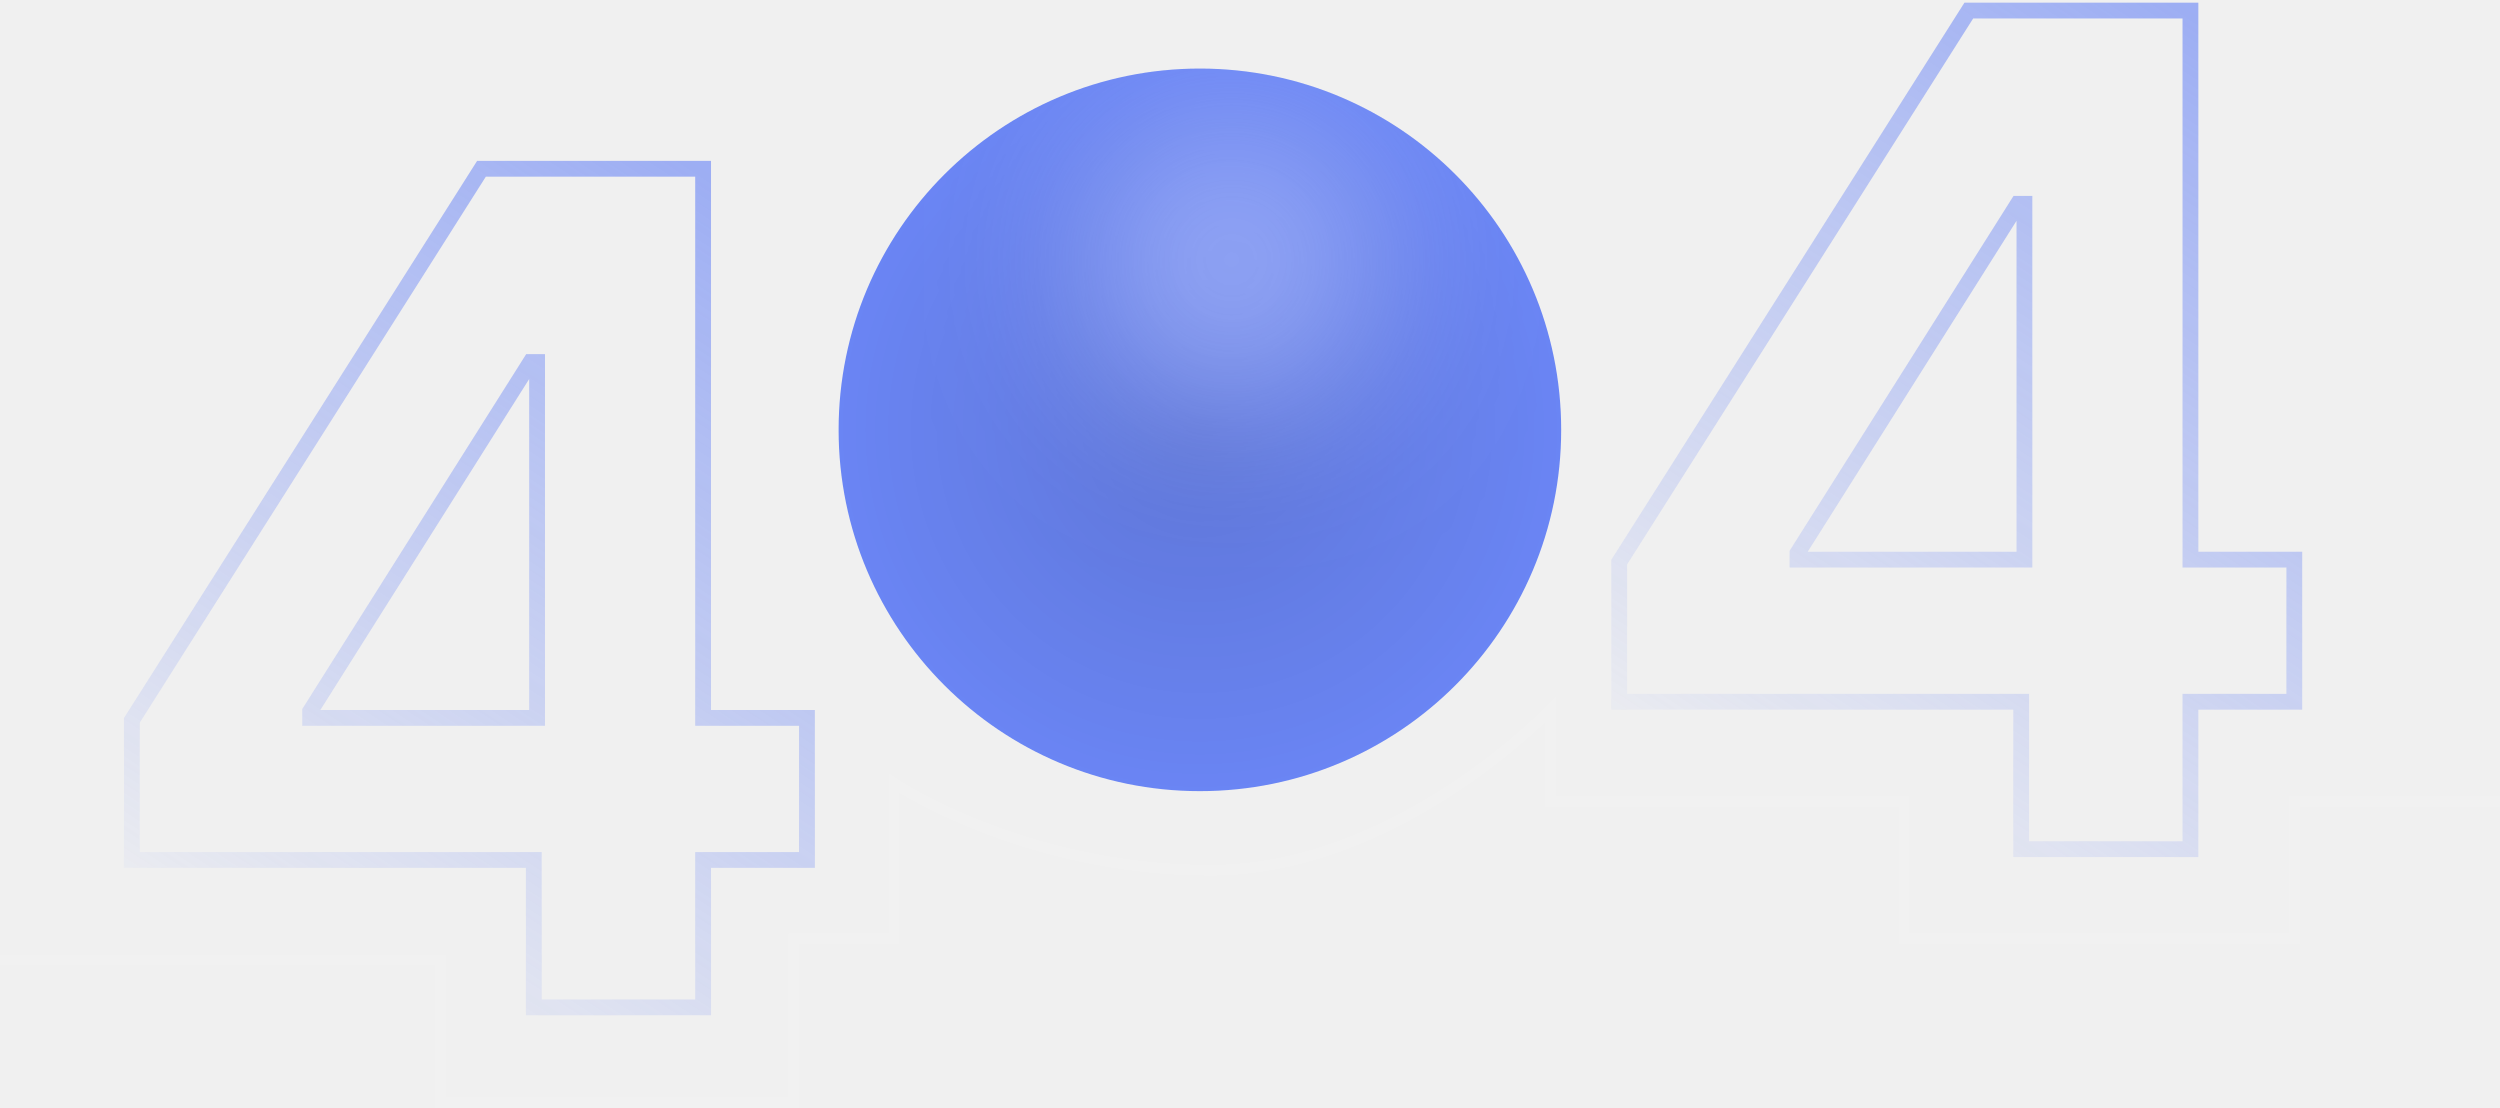
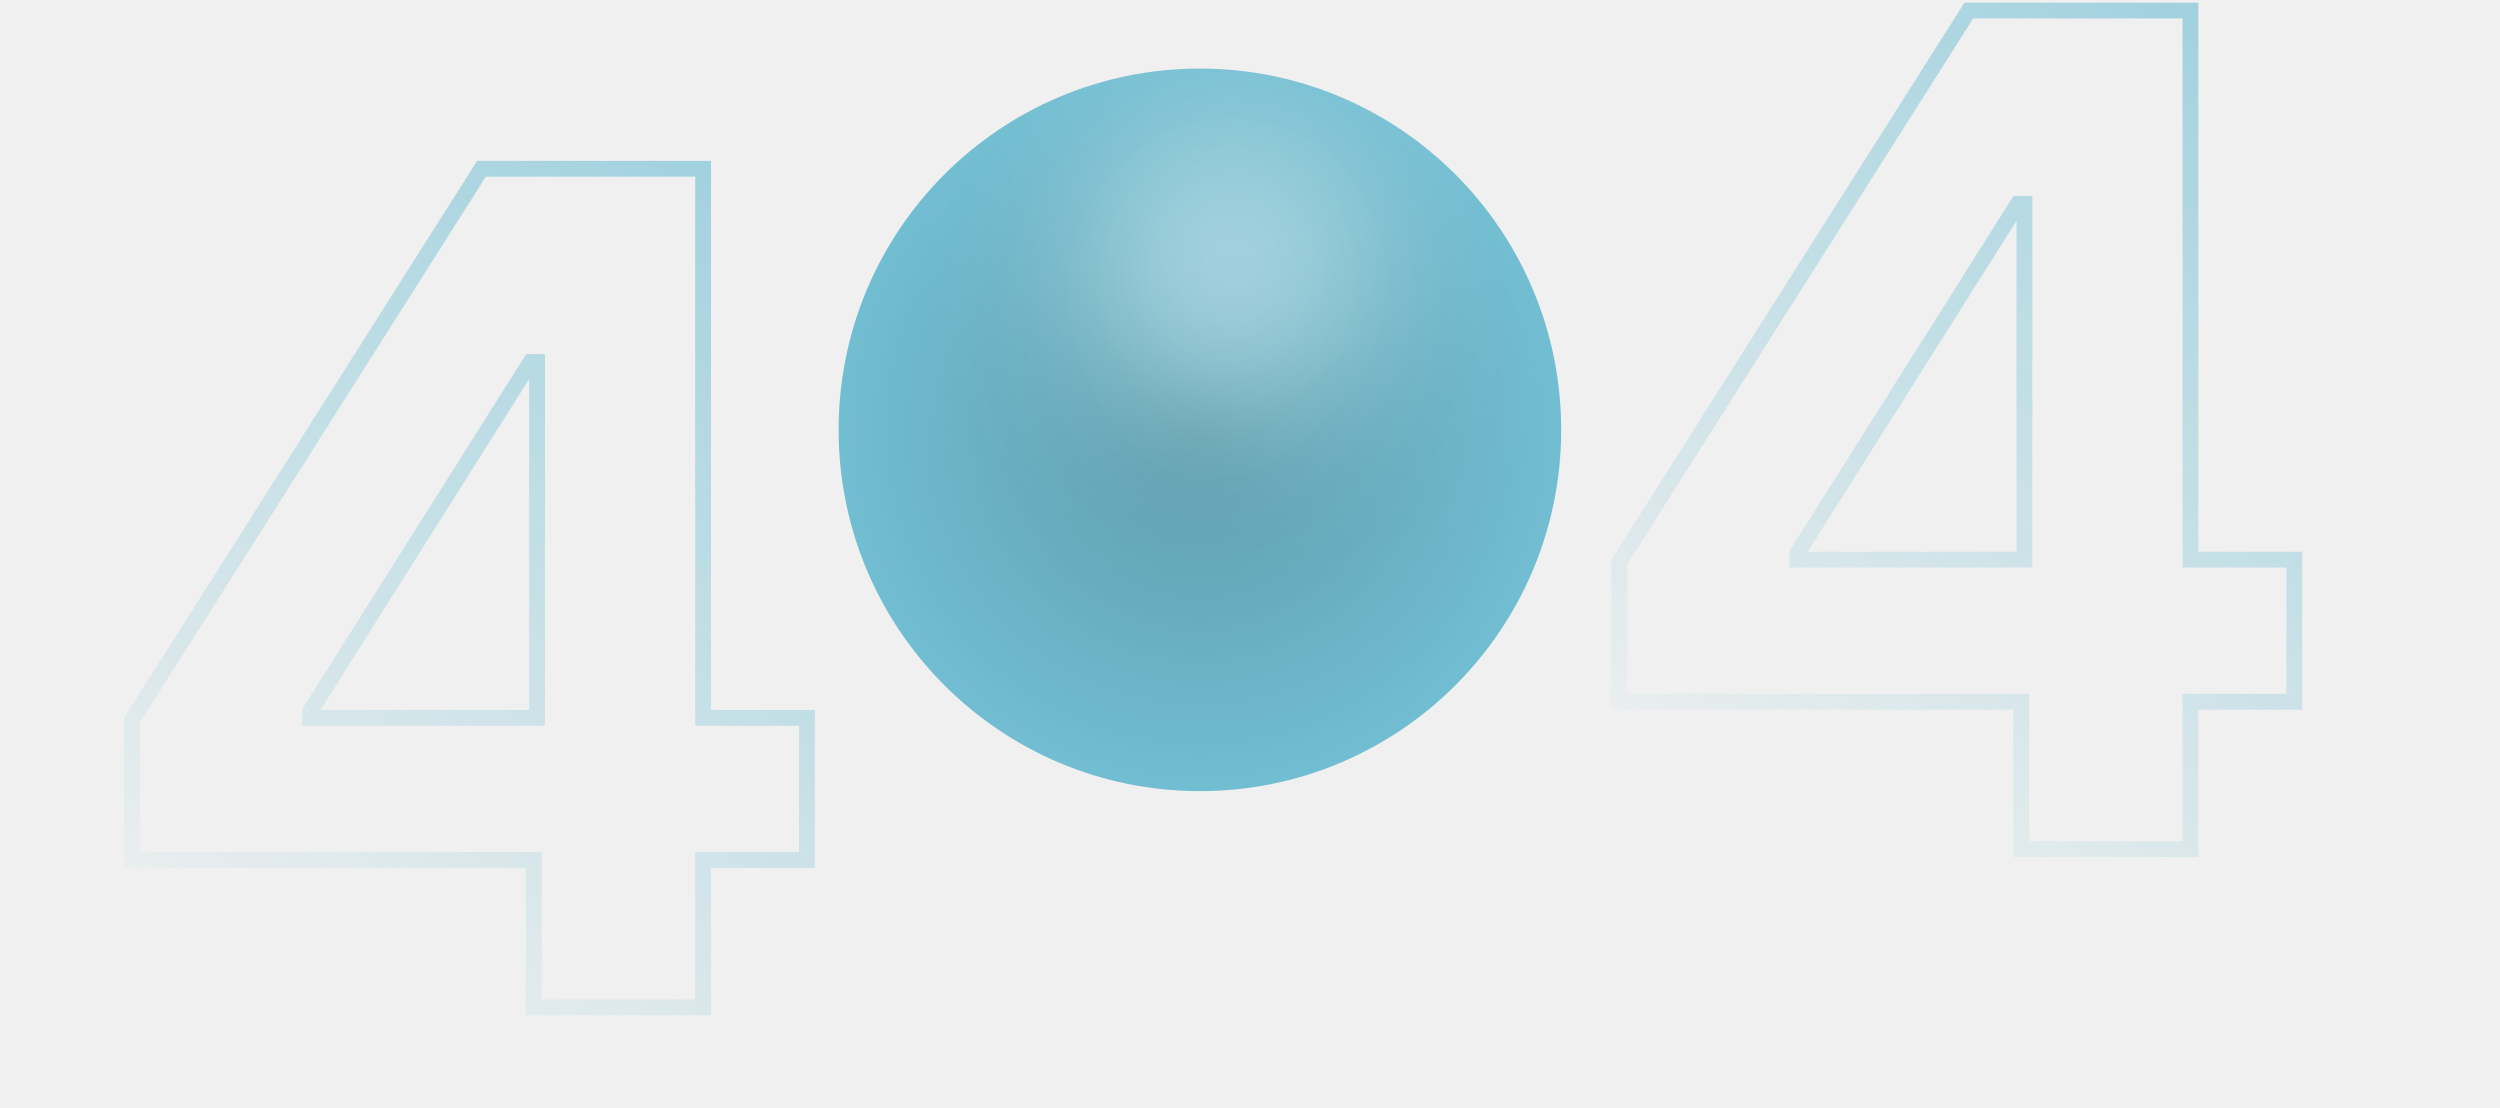
<svg xmlns="http://www.w3.org/2000/svg" xmlns:xlink="http://www.w3.org/1999/xlink" fill="none" height="210" viewBox="0 0 474 210" width="474">
  <filter id="a" color-interpolation-filters="sRGB" filterUnits="userSpaceOnUse" height="116.412" width="116.412" x="175.337" y="-8.941">
    <feFlood flood-opacity="0" result="BackgroundImageFix" />
    <feBlend in="SourceGraphic" in2="BackgroundImageFix" mode="normal" result="shape" />
    <feGaussianBlur result="effect1_foregroundBlur_116:1137" stdDeviation="15" />
  </filter>
  <linearGradient id="b">
-     <stop offset="0" stop-color="#4a6cf7" stop-opacity="0" />
-     <stop offset="1" stop-color="#4a6cf7" />
+     <stop offset="0" stop-color="#54b4cd" stop-opacity="0" />
+     <stop offset="1" stop-color="#54b4cd" />
  </linearGradient>
  <linearGradient id="c" gradientUnits="userSpaceOnUse" x1="25" x2="126.155" xlink:href="#b" y1="183" y2="27.084" />
  <linearGradient id="d" gradientUnits="userSpaceOnUse" x1="307" x2="408.155" xlink:href="#b" y1="153" y2="-2.916" />
  <radialGradient id="e" cx="0" cy="0" gradientTransform="matrix(0 73.5368 -73.5368 0 227.5 81.5)" gradientUnits="userSpaceOnUse" r="1">
    <stop offset="0" stop-opacity=".47" />
    <stop offset="1" stop-opacity="0" />
  </radialGradient>
  <mask id="f" height="137" maskUnits="userSpaceOnUse" width="137" x="159" y="13">
-     <circle cx="227.5" cy="81.5" fill="#4a6cf7" opacity=".8" r="68.5" />
+     <circle cx="227.5" cy="81.5" fill="#54b4cd" opacity=".8" r="68.5" />
  </mask>
  <path d="m25 163.051h76.211v27.949h32.097v-27.949h19.692v-26.94h-19.692v-104.111h-42.021l-66.287 104.577zm76.831-26.94h-43.029v-1.242l41.788-66.225h1.24z" opacity=".5" stroke="url(#c)" stroke-width="3" />
  <path d="m307 133.051h76.211v27.949h32.097v-27.949h19.692v-26.94h-19.692v-104.111h-42.021l-66.287 104.577zm76.831-26.94h-43.028v-1.242l41.788-66.225h1.24z" opacity=".5" stroke="url(#d)" stroke-width="3" />
-   <circle cx="227.5" cy="81.5" fill="#4a6cf7" opacity=".8" r="68.5" />
+   <circle cx="227.5" cy="81.5" fill="#54b4cd" opacity=".8" r="68.5" />
  <g mask="url(#f)">
    <circle cx="227.5" cy="81.5" fill="url(#e)" opacity=".8" r="68.5" />
    <g filter="url(#a)" opacity=".8">
      <circle cx="233.543" cy="49.264" fill="#fff" r="28.206" />
    </g>
  </g>
  <path d="m0 182h83.5v27h67v-31h19v-29.5s24.5 16.5 60 16.5 64.5-30.5 64.5-30.5v17.5h12.5 54.5v26h74v-26h39" stroke="#fff" stroke-opacity=".08" stroke-width="2" />
</svg>
